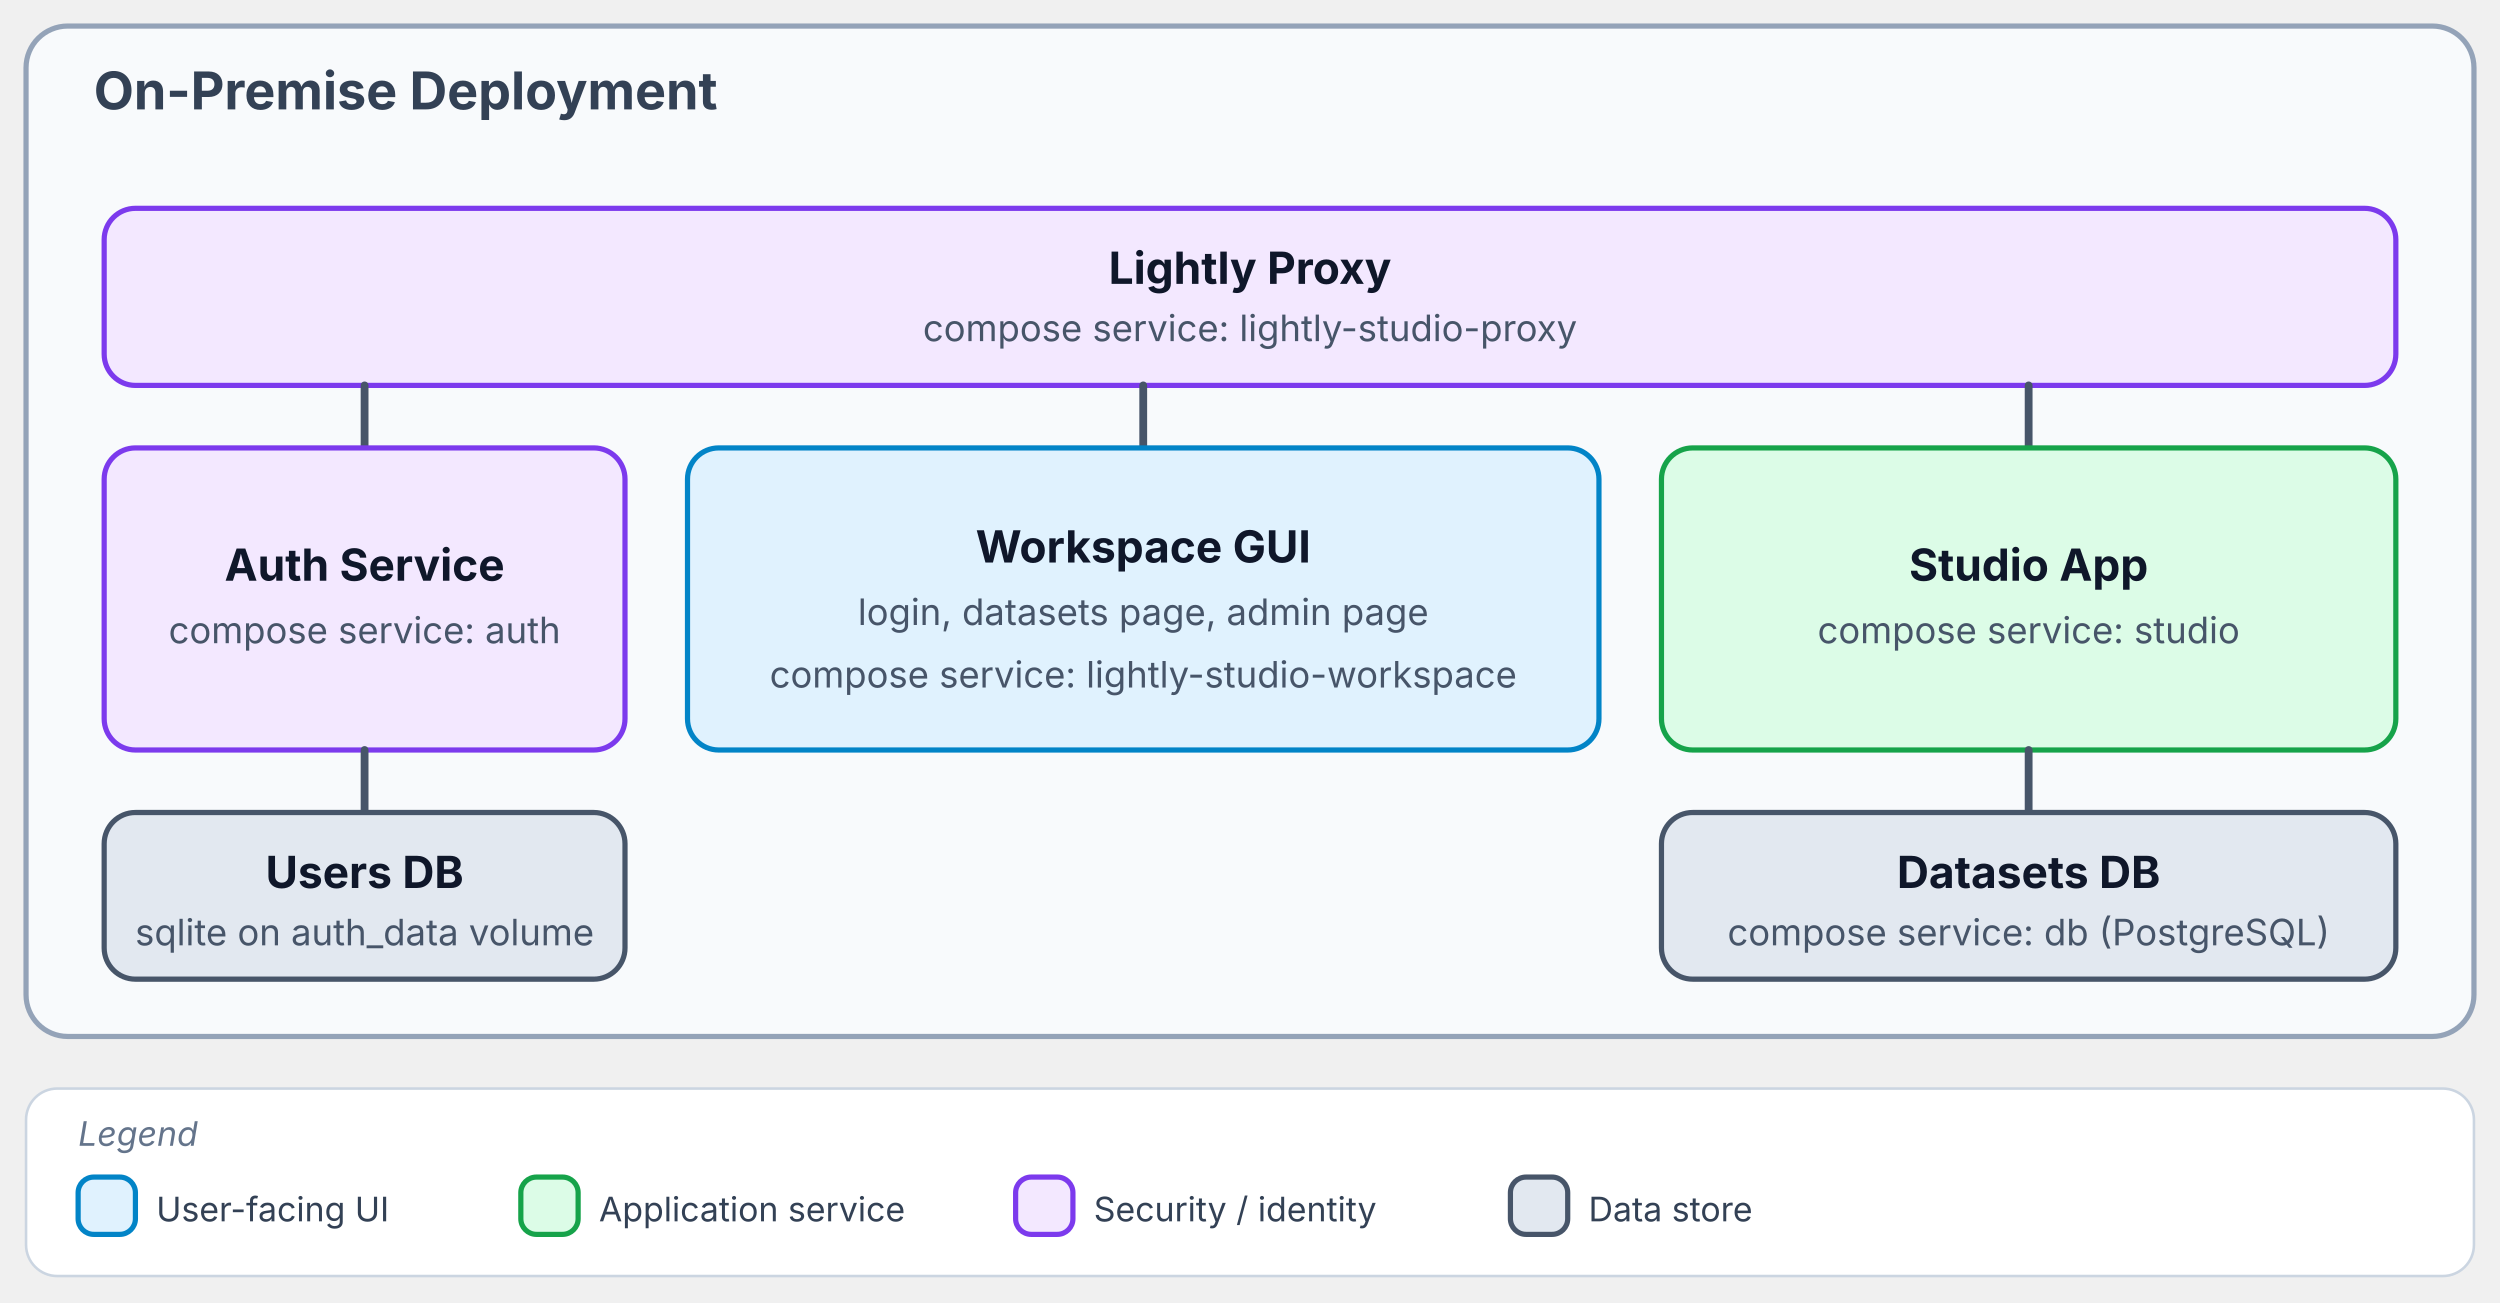
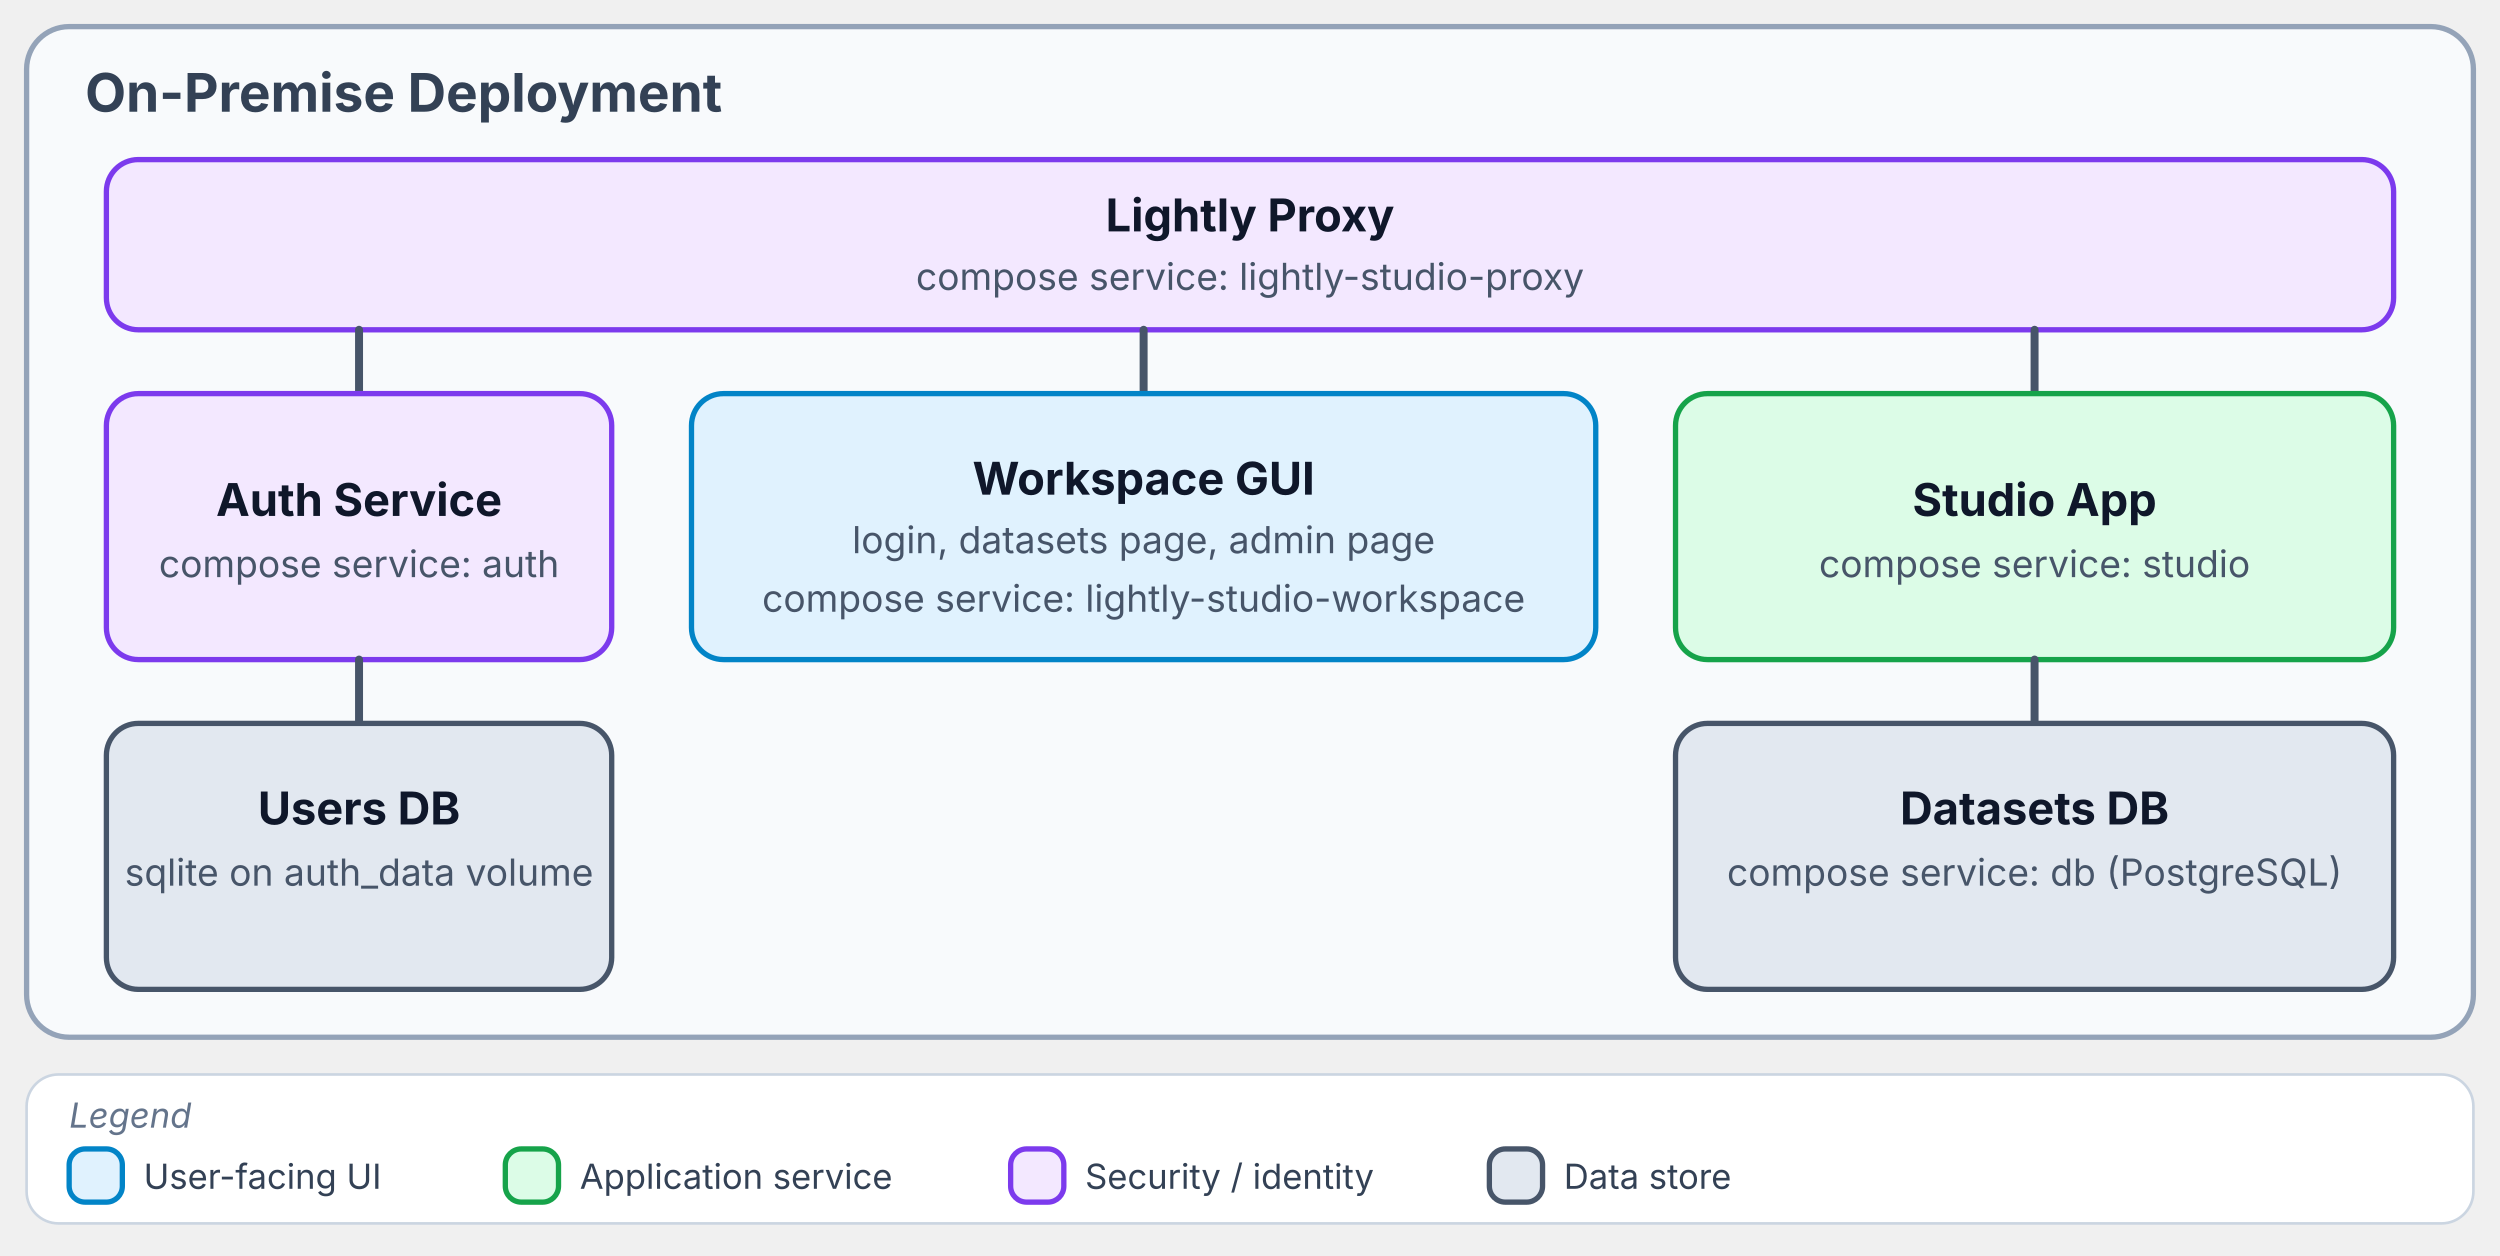
- <svg xmlns="http://www.w3.org/2000/svg" viewBox="0 0 960 500" role="img" aria-labelledby="title desc">
+ <svg xmlns="http://www.w3.org/2000/svg" viewBox="0 0 940 472" role="img" aria-labelledby="title desc">
  <defs>
    <style>
      .panel-enterprise { fill: #f8fafc; stroke: #94a3b8; stroke-width: 2; }
      .node-ui { fill: #e0f2fe; stroke: #0284c7; stroke-width: 2; }
      .node-service { fill: #dcfce7; stroke: #16a34a; stroke-width: 2; }
      .node-security { fill: #f3e8ff; stroke: #7c3aed; stroke-width: 2; }
      .node-data { fill: #e2e8f0; stroke: #475569; stroke-width: 2; }
      .panel-title { fill: #334155; font-family: -apple-system, "Segoe UI", Inter, Arial, sans-serif; font-size: 20px; font-weight: 700; }
-       .panel-subtitle { fill: #64748b; font-family: -apple-system, "Segoe UI", Inter, Arial, sans-serif; font-size: 13px; font-style: italic; }
      .label { fill: #0f172a; font-family: -apple-system, "Segoe UI", Inter, Arial, sans-serif; font-size: 17px; font-weight: 700; }
      .small { fill: #475569; font-family: -apple-system, "Segoe UI", Inter, Arial, sans-serif; font-size: 14px; }
      .legend-text { fill: #334155; font-family: -apple-system, "Segoe UI", Inter, Arial, sans-serif; font-size: 13px; }
+       .legend-title { fill: #64748b; font-family: -apple-system, "Segoe UI", Inter, Arial, sans-serif; font-size: 13px; font-style: italic; }
      .edge { stroke: #475569; stroke-width: 3; stroke-linecap: round; fill: none; }
    </style>
  </defs>
-   <rect class="panel-enterprise" x="10" y="10" width="940" height="388" rx="16" ry="16" />
-   <text class="panel-title" x="36" y="42">On-Premise Deployment</text>
+   <rect class="panel-enterprise" x="10" y="10" width="920" height="380" rx="16" ry="16" />
+   <text class="panel-title" x="32" y="42">On-Premise Deployment</text>
  <g>
-     <rect class="node-security" x="40" y="80" width="880" height="68" rx="12" ry="12" />
-     <text class="label" x="480" y="109" text-anchor="middle">Lightly Proxy</text>
-     <text class="small" x="480" y="131" text-anchor="middle">compose service: lightly-studio-proxy</text>
+     <rect class="node-security" x="40" y="60" width="860" height="64" rx="12" ry="12" />
+     <text class="label" x="470" y="87" text-anchor="middle">Lightly Proxy</text>
+     <text class="small" x="470" y="109" text-anchor="middle">compose service: lightly-studio-proxy</text>
  </g>
-   <line class="edge" x1="140" y1="148" x2="140" y2="172" />
-   <line class="edge" x1="439" y1="148" x2="439" y2="172" />
-   <line class="edge" x1="779" y1="148" x2="779" y2="172" />
+   <line class="edge" x1="135" y1="124" x2="135" y2="148" />
+   <line class="edge" x1="430" y1="124" x2="430" y2="148" />
+   <line class="edge" x1="765" y1="124" x2="765" y2="148" />
  <g>
-     <rect class="node-security" x="40" y="172" width="200" height="116" rx="12" ry="12" />
-     <text class="label" x="140" y="223" text-anchor="middle">Auth Service</text>
-     <text class="small" x="140" y="247" text-anchor="middle">compose service: auth</text>
+     <rect class="node-security" x="40" y="148" width="190" height="100" rx="12" ry="12" />
+     <text class="label" x="135" y="194" text-anchor="middle">Auth Service</text>
+     <text class="small" x="135" y="217" text-anchor="middle">compose service: auth</text>
  </g>
  <g>
-     <rect class="node-ui" x="264" y="172" width="350" height="116" rx="12" ry="12" />
-     <text class="label" x="439" y="216" text-anchor="middle">Workspace GUI</text>
-     <text class="small" x="439" y="240" text-anchor="middle">login, datasets page, admin page</text>
-     <text class="small" x="439" y="264" text-anchor="middle">compose service: lightly-studio-workspace</text>
+     <rect class="node-ui" x="260" y="148" width="340" height="100" rx="12" ry="12" />
+     <text class="label" x="430" y="186" text-anchor="middle">Workspace GUI</text>
+     <text class="small" x="430" y="208" text-anchor="middle">login, datasets page, admin page</text>
+     <text class="small" x="430" y="230" text-anchor="middle">compose service: lightly-studio-workspace</text>
  </g>
  <g>
-     <rect class="node-service" x="638" y="172" width="282" height="116" rx="12" ry="12" />
-     <text class="label" x="779" y="223" text-anchor="middle">Studio App</text>
-     <text class="small" x="779" y="247" text-anchor="middle">compose service: studio</text>
+     <rect class="node-service" x="630" y="148" width="270" height="100" rx="12" ry="12" />
+     <text class="label" x="765" y="194" text-anchor="middle">Studio App</text>
+     <text class="small" x="765" y="217" text-anchor="middle">compose service: studio</text>
  </g>
-   <line class="edge" x1="779" y1="288" x2="779" y2="312" />
-   <line class="edge" x1="140" y1="288" x2="140" y2="312" />
+   <line class="edge" x1="765" y1="248" x2="765" y2="272" />
+   <line class="edge" x1="135" y1="248" x2="135" y2="272" />
  <g>
-     <rect class="node-data" x="638" y="312" width="282" height="64" rx="12" ry="12" />
-     <text class="label" x="779" y="341" text-anchor="middle">Datasets DB</text>
-     <text class="small" x="779" y="363" text-anchor="middle">compose service: db (PostgreSQL)</text>
+     <rect class="node-data" x="630" y="272" width="270" height="100" rx="12" ry="12" />
+     <text class="label" x="765" y="310" text-anchor="middle">Datasets DB</text>
+     <text class="small" x="765" y="333" text-anchor="middle">compose service: db (PostgreSQL)</text>
  </g>
  <g>
-     <rect class="node-data" x="40" y="312" width="200" height="64" rx="12" ry="12" />
-     <text class="label" x="140" y="341" text-anchor="middle">Users DB</text>
-     <text class="small" x="140" y="363" text-anchor="middle">sqlite on auth_data volume</text>
+     <rect class="node-data" x="40" y="272" width="190" height="100" rx="12" ry="12" />
+     <text class="label" x="135" y="310" text-anchor="middle">Users DB</text>
+     <text class="small" x="135" y="333" text-anchor="middle">sqlite on auth_data volume</text>
  </g>
  <g>
-     <rect x="10" y="418" width="940" height="72" rx="12" ry="12" fill="#ffffff" stroke="#cbd5e1" stroke-width="1" />
-     <text class="panel-subtitle" x="30" y="440">Legend</text>
-     <rect class="node-ui" x="30" y="452" width="22" height="22" rx="6" ry="6" />
-     <text class="legend-text" x="60" y="469">User-facing UI</text>
-     <rect class="node-service" x="200" y="452" width="22" height="22" rx="6" ry="6" />
-     <text class="legend-text" x="230" y="469">Application service</text>
-     <rect class="node-security" x="390" y="452" width="22" height="22" rx="6" ry="6" />
-     <text class="legend-text" x="420" y="469">Security / identity</text>
-     <rect class="node-data" x="580" y="452" width="22" height="22" rx="6" ry="6" />
-     <text class="legend-text" x="610" y="469">Data store</text>
+     <rect x="10" y="404" width="920" height="56" rx="12" ry="12" fill="#ffffff" stroke="#cbd5e1" stroke-width="1" />
+     <text class="legend-title" x="26" y="424">Legend</text>
+     <rect class="node-ui" x="26" y="432" width="20" height="20" rx="6" ry="6" />
+     <text class="legend-text" x="54" y="447">User-facing UI</text>
+     <rect class="node-service" x="190" y="432" width="20" height="20" rx="6" ry="6" />
+     <text class="legend-text" x="218" y="447">Application service</text>
+     <rect class="node-security" x="380" y="432" width="20" height="20" rx="6" ry="6" />
+     <text class="legend-text" x="408" y="447">Security / identity</text>
+     <rect class="node-data" x="560" y="432" width="20" height="20" rx="6" ry="6" />
+     <text class="legend-text" x="588" y="447">Data store</text>
  </g>
</svg>
